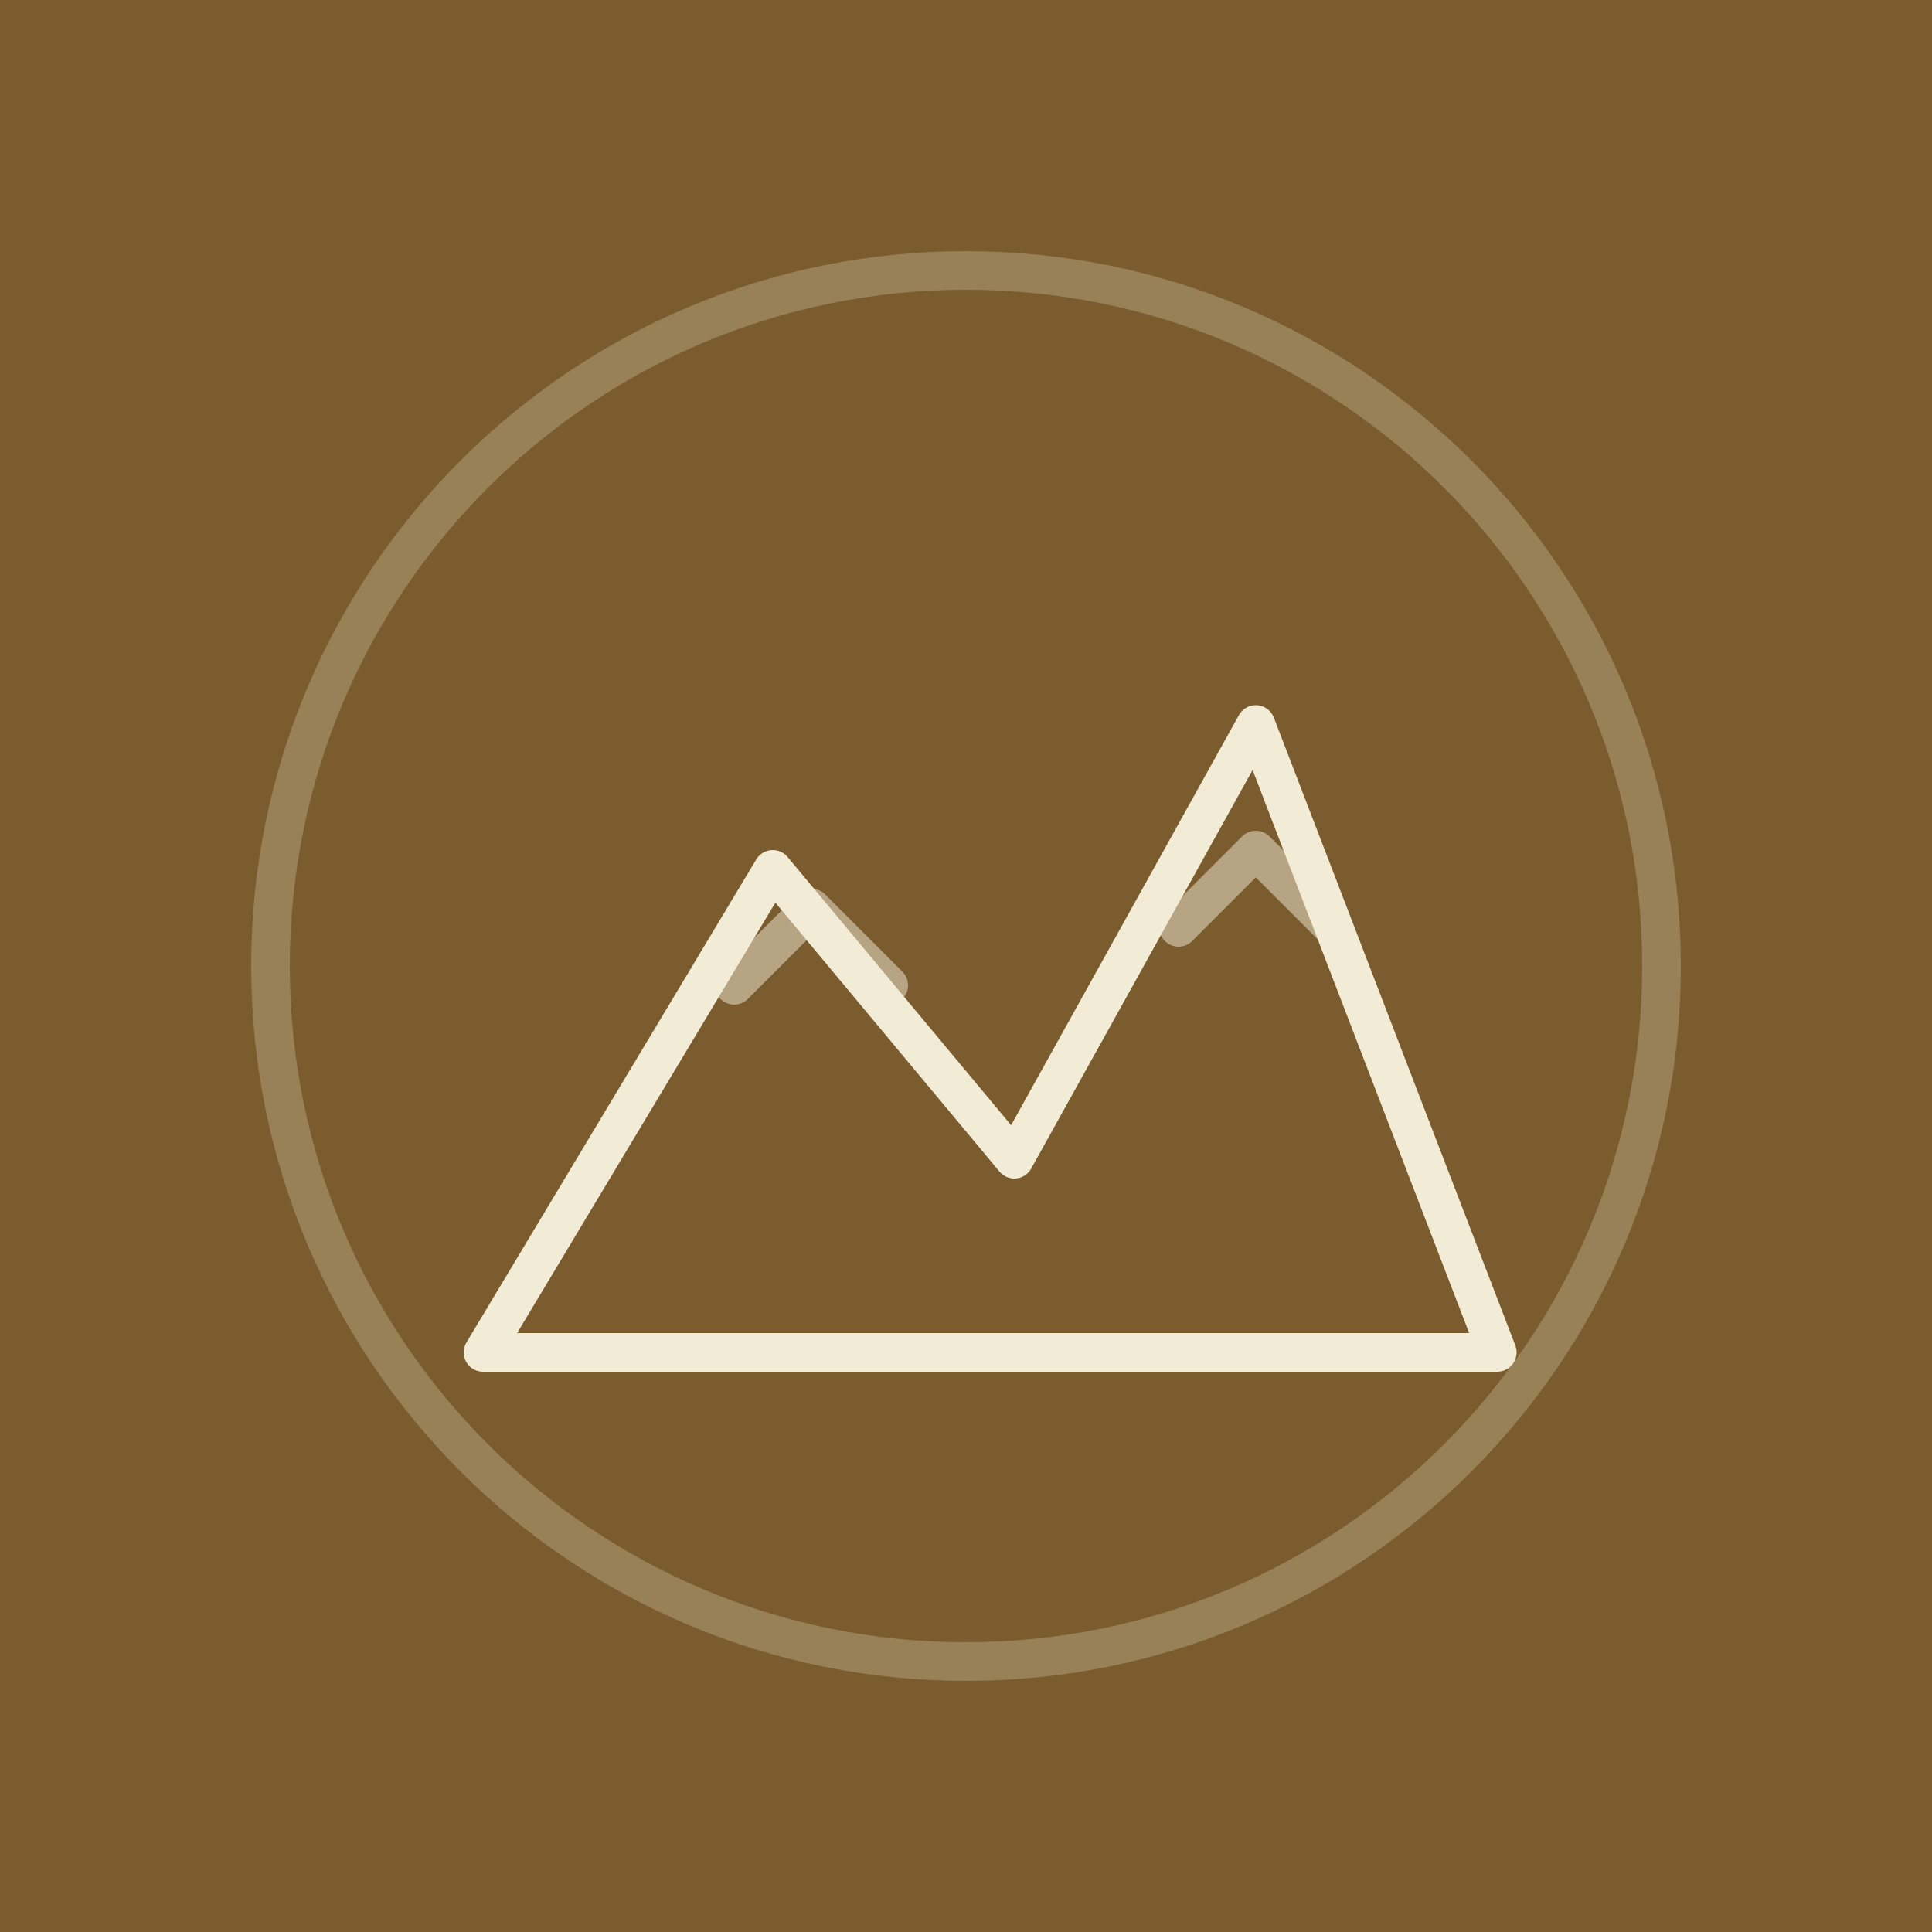
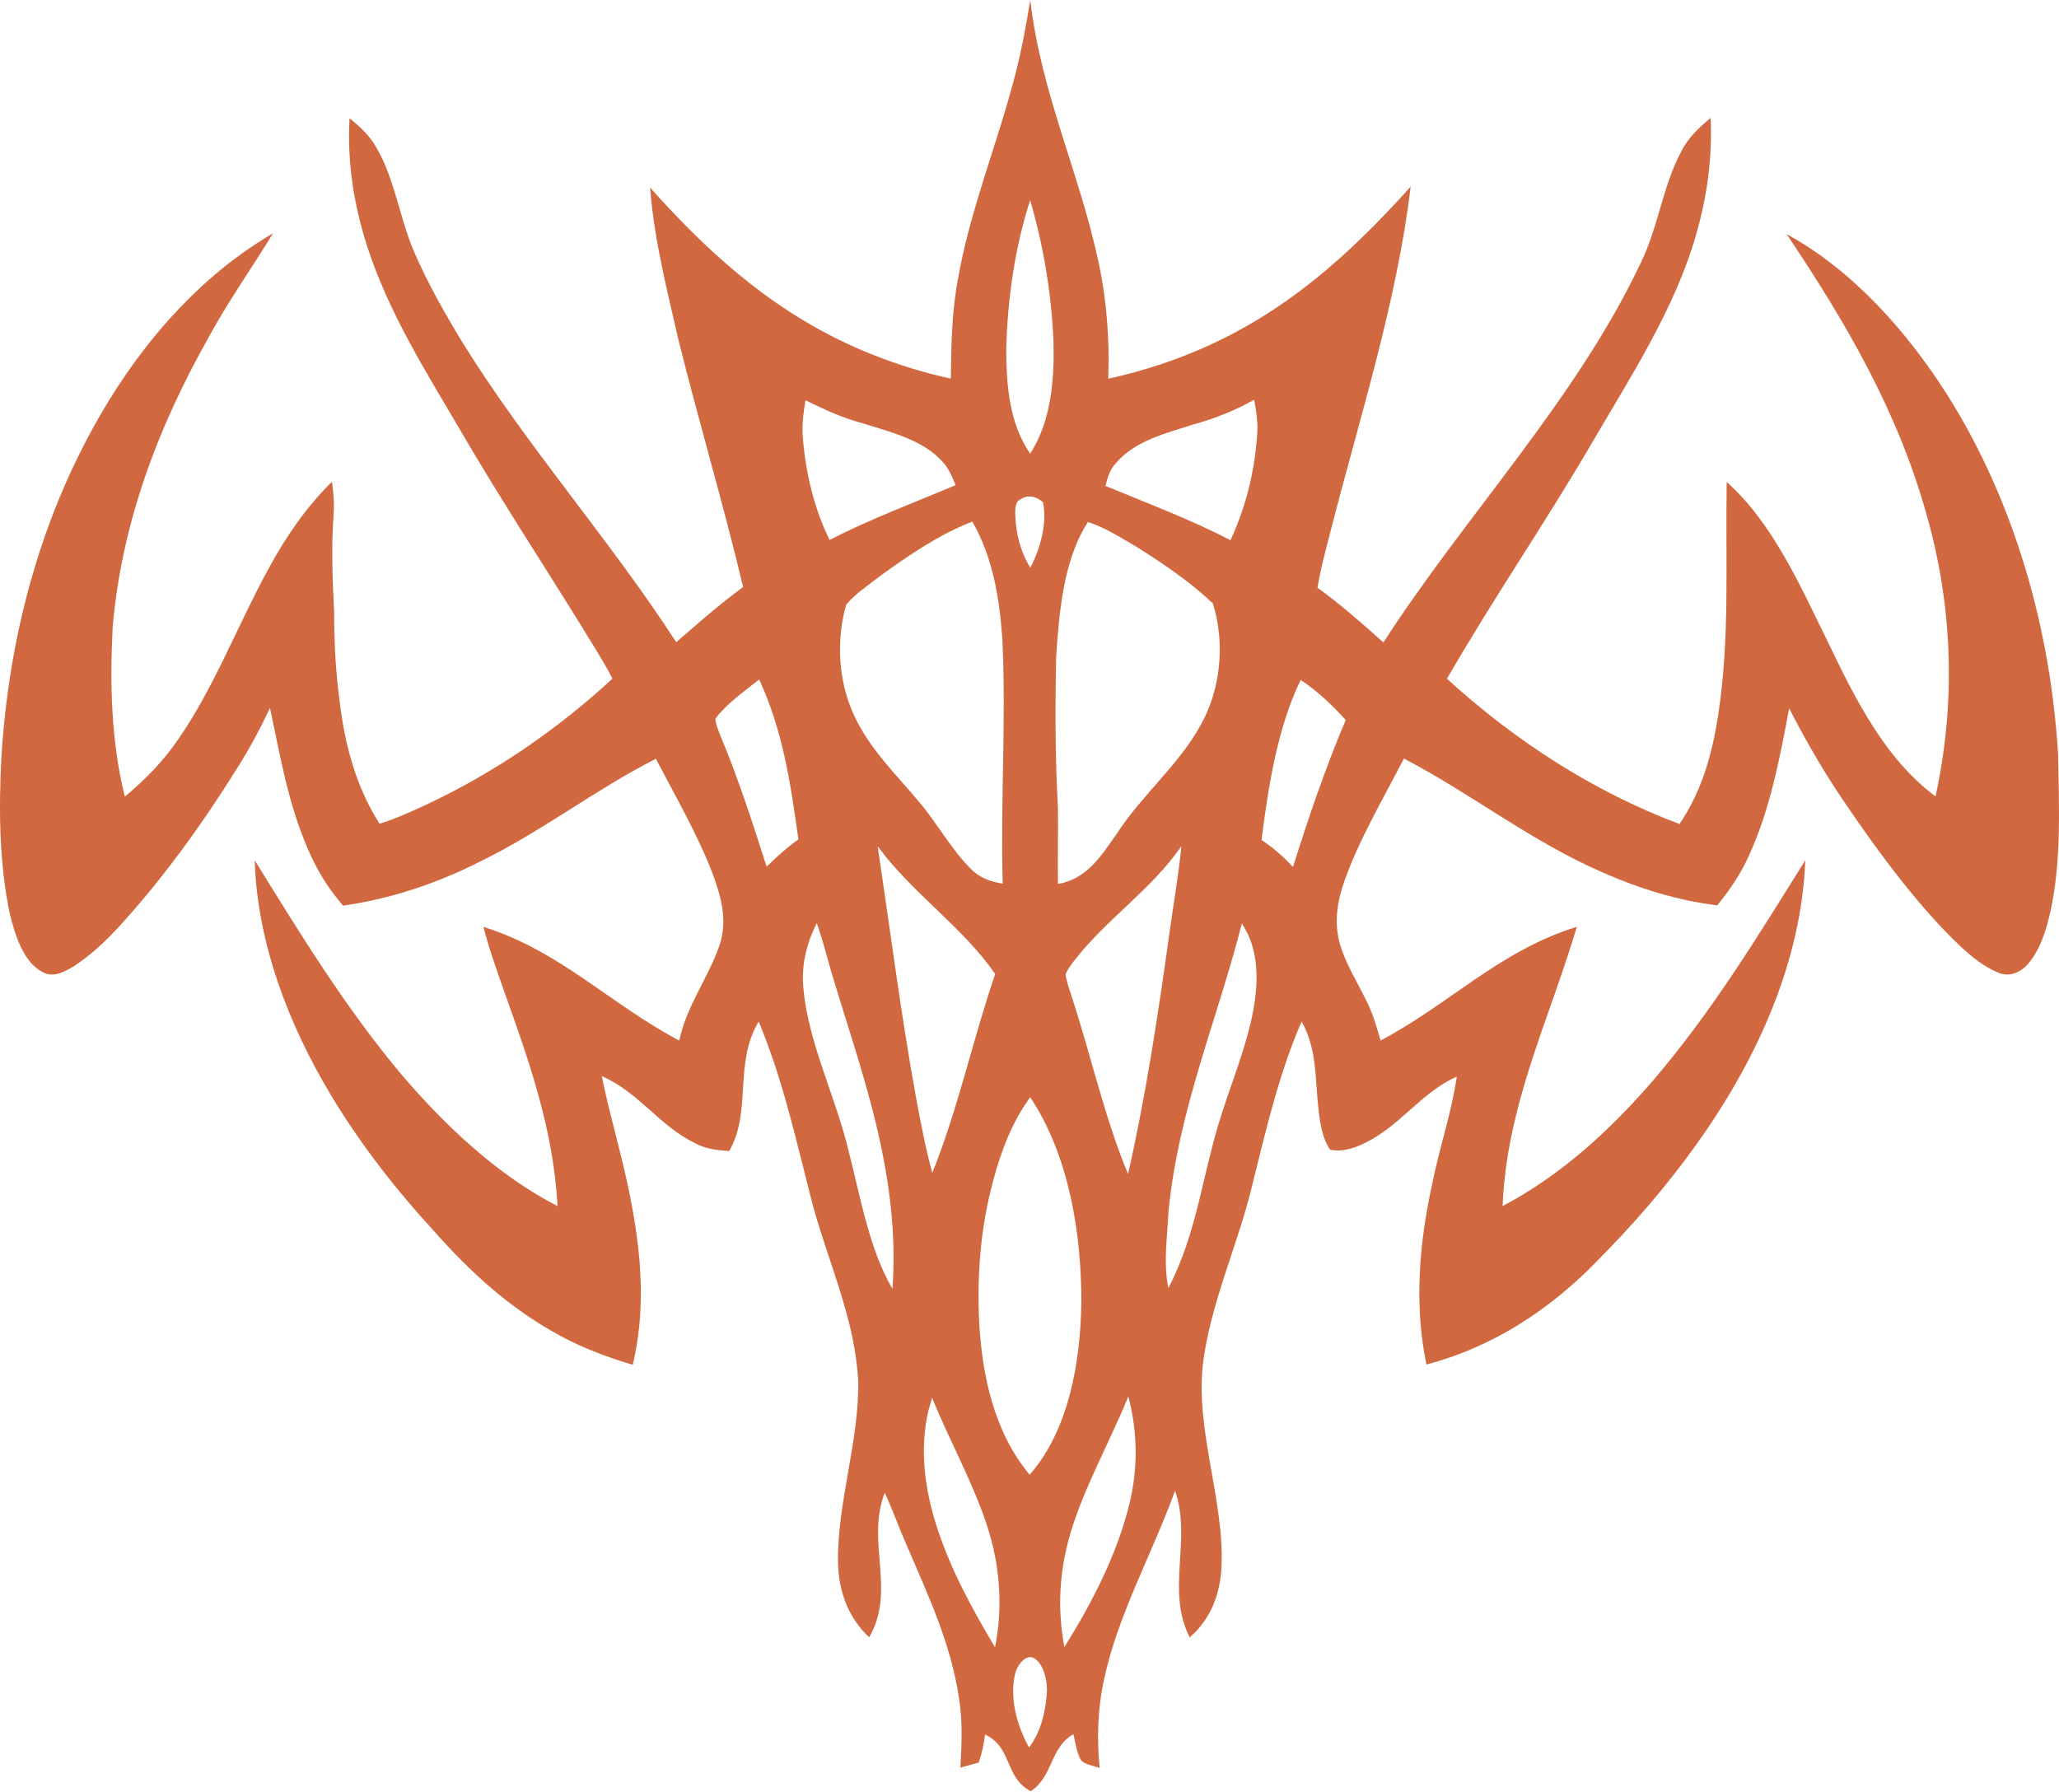
- <svg xmlns="http://www.w3.org/2000/svg" viewBox="0 0 200 200" width="200" height="200">
-   <rect width="200" height="200" fill="#7A5C2E" />
-   <g fill="none" stroke="#F2EBD5" stroke-width="4" stroke-linecap="round" stroke-linejoin="round">
-     <circle cx="100" cy="100" r="72" opacity="0.25" />
-     <path d="M50 140 L80 90 L105 120 L130 75 L155 140 Z" />
-     <path d="M76 102 L84 94 L92 102" opacity="0.5" />
-     <path d="M122 96 L130 88 L138 96" opacity="0.5" />
-   </g>
+ <svg xmlns="http://www.w3.org/2000/svg" viewBox="0 0 546.173 475.182" version="1.1" id="svg867" width="546.173" height="475.182">
+   <defs id="defs871" />
+   <path id="path833" style="fill:#d26840;fill-opacity:1" d="m 273.291,0 c -1.05,6.5 -2.221,12.962 -3.871,19.342 -4.67,18.42 -12.189,36.389 -15.369,55.029 -1.59,8.51 -1.74,17.44 -1.83,26.08 -13.85,-3.06 -27.18,-8.24 -39.33,-15.59 -15.55,-9.39 -28.409,-21.61 -40.439,-35.09 1.02,13.52 4.439,26.96 7.459,40.16 5.47,22 11.971,43.739 17.211,65.809 -6.22,4.52 -11.94,9.591 -17.74,14.621 -17.79,-27.42 -39.419,-51.691 -56.609,-79.361 -4.72,-7.78 -9.28,-15.769 -12.9,-24.129 -3.91,-9.08 -5.181,-19.569 -10.111,-27.859 -1.75,-3.11 -4.299,-5.421 -7.039,-7.641 -0.66,11.54 1.13,23.01 4.68,33.98 5.7,17.56 15.25,32.699 24.52,48.479 10.31,17.74 21.67,35.061 32.48,52.541 2.73,4.54 5.651,8.94 8.051,13.67 -14.61,13.48 -31.121,24.821 -49.111,33.301 -4.16,1.91 -8.28,3.83 -12.67,5.18 -6.29,-9.89 -9.24,-21.081 -10.6,-32.621 -1.06,-7.82 -1.429,-15.64 -1.439,-23.52 -0.45,-8.68 -0.771,-17.32 -0.141,-26 0.22,-2.89 -0.05,-5.73 -0.43,-8.59 -6.91,6.81 -12.369,14.781 -16.959,23.301 -8.05,14.73 -14.381,31.479 -23.891,45.119 -3.92,5.76 -8.779,10.691 -14.109,15.131 -3.65,-14.8 -3.971,-29.792 -3.221,-44.932 2.35,-27.35 11.81,-52.589 25.16,-76.379 5.24,-9.75 11.629,-18.721 17.379,-28.141 -18.29,10.71 -32.79,26.81 -43.77,44.76 -17.44,28.61 -26.331,61.411 -28.311,94.721 -0.68,13.56 -0.529,27.56 2.221,40.9 1.31,5.2 3.391,12.689 8.461,15.439 2.89,1.85 5.778,0.2 8.398,-1.27 4.56,-2.95 8.621,-6.75 12.281,-10.76 11.88,-13.03 22.249,-27.491 31.559,-42.451 3.13,-4.97 5.861,-10.11 8.361,-15.42 2.75,12.85 4.72,25.061 9.99,37.291 2.38,5.59 5.39,10.578 9.41,15.148 12.75,-1.81 25.009,-5.94 36.469,-11.76 16.14,-7.87 30.52,-19.089 46.49,-27.199 5.08,9.77 10.73,19.48 14.77,29.73 2.45,6.53 4.39,12.889 2.09,19.809 -3.04,8.74 -8.718,15.951 -10.648,25.211 -18.21,-9.54 -31.651,-23.841 -51.941,-30.141 1.39,5.58 3.35,10.951 5.23,16.371 6.83,19.14 13.29,37.149 14.42,57.699 -16.02,-8.27 -29.641,-21.209 -41.311,-34.789 -15.05,-17.96 -26.769,-37.151 -39.029,-56.971 0.64,21.73 8.93,43.461 20.02,61.971 7.78,13.05 17.29,25.259 27.57,36.439 9.7,10.97 20.37,20.69 33.33,27.67 6.14,3.36 12.669,5.77 19.359,7.77 3.31,-13.82 2.43,-27.9 -0.16,-41.75 -2.04,-11.77 -5.709,-23.15 -8.049,-34.83 9.85,4.27 15.17,13.16 24.85,17.85 2.82,1.53 5.809,1.781 8.949,2.041 6.11,-10.72 1.11,-23.141 7.82,-34.371 6.65,15.99 10.121,32.42 14.451,49.08 4.32,15.55 11.069,29.921 11.949,46.301 0.29,15.85 -5.59,32.23 -5.35,48.02 0.12,7.71 2.6,14.581 8.25,19.961 7.25,-12.48 -0.929,-25.38 4.141,-38.35 2.15,4.64 3.83,9.478 5.92,14.148 5.67,13.25 11.59,25.801 13.76,40.221 1.01,6.2 0.739,12.309 0.379,18.539 1.62,-0.46 3.251,-0.91 4.881,-1.35 0.81,-2.45 1.37,-4.84 1.66,-7.42 7.23,3.3 5.199,11.481 12.139,15.031 6.03,-4.06 4.981,-11.431 11.291,-15.131 0.59,2.25 0.849,4.909 2.039,6.939 1.15,1.2 3.41,1.411 4.92,2.031 -0.74,-7.87 -0.528,-15.701 1.172,-23.441 3.66,-17.21 12.72,-33.229 18.85,-50.129 4.5,12.85 -2.501,26.61 3.889,38.91 5.64,-4.88 8.142,-11.621 8.432,-18.951 0.73,-17.13 -6.82,-35.819 -4.99,-53.039 1.86,-16.48 9.779,-33.11 13.389,-49.01 3.54,-14.21 6.972,-28.921 12.852,-42.381 4.16,7.56 3.529,15.121 4.469,23.381 0.43,3.58 0.971,7.619 3.111,10.629 3.7,0.78 7.429,-0.75 10.619,-2.51 8.66,-4.78 13.809,-12.739 22.959,-16.879 -1.38,9.59 -4.63,18.869 -6.5,28.379 -3.47,15.75 -4.869,32.1 -1.549,48 17.1,-4.42 32.449,-14.32 44.709,-26.9 19.42,-19.43 37.36,-42.84 47.41,-68.58 4.78,-12.16 7.881,-25.209 8.371,-38.289 -12.61,20.21 -24.751,40.14 -40.301,58.34 -11.53,13.32 -24.31,25.11 -39.99,33.41 1.07,-26.81 12.271,-49.12 19.691,-74.09 -20.48,6.33 -33.711,20.47 -52.061,30.17 -0.98,-3.42 -1.93,-6.77 -3.49,-9.98 -2.51,-5.33 -6.141,-10.83 -7.541,-16.57 -1.28,-5.41 -0.369,-10.68 1.461,-15.83 3.94,-11.12 10.35,-21.89 15.76,-32.43 17.87,9.3 33.929,22.101 52.859,30.281 9.6,4.23 19.82,7.38 30.25,8.67 3.35,-4.09 6.291,-8.412 8.441,-13.262 5.53,-12.03 8.229,-26.04 10.629,-39.01 4.5,8.73 9.391,17.221 14.961,25.311 7.84,11.55 16.24,23.01 25.82,33.18 4.15,4.23 8.909,9.19 14.439,11.52 2.9,1.4 5.999,0.212 8.029,-2.068 3.38,-3.8 5.04,-9.341 6.1,-14.221 2.92,-13.36 2.24,-27.8 2,-41.42 -1.97,-33.16 -11.469,-66.92 -29.209,-95.17 -10.68,-16.87 -25.111,-33.269 -42.801,-42.939 15.83,23.56 29.58,47.199 37.23,74.779 6.88,24.44 7.659,49.571 2.279,74.381 -13.3,-9.73 -21.399,-26.051 -28.369,-40.561 -7.23,-14.61 -14.639,-31.85 -27.039,-42.83 -0.35,20.92 0.9,41.029 -2.24,61.799 -1.62,10.34 -4.321,20.182 -10.281,28.932 -22.98,-8.65 -43.56,-22.051 -61.68,-38.531 12.12,-21.05 25.92,-41.12 38.18,-62.09 10.32,-17.71 22.391,-36.149 27.971,-55.959 2.87,-9.94 4.279,-20.4 3.789,-30.74 -3.05,2.56 -5.879,5.17 -7.719,8.76 -5.05,9.36 -6.141,20.34 -10.971,30.01 -17,35.94 -46.429,66.781 -68.109,100.381 -5.65,-5.07 -11.32,-10.062 -17.48,-14.512 0.86,-5.35 2.35,-10.52 3.66,-15.76 7.56,-29.43 17.481,-60.479 21.051,-90.639 -12.46,13.83 -25.59,26.439 -41.73,35.949 -11.86,7.06 -25,12.05 -38.48,14.99 0.35,-10.22 -0.369,-20.32 -2.459,-30.33 C 286.462,46.001 276.151,24.89 273.291,0 Z m -0.031,53.102 c 3.46,11.82 5.501,23.979 6.141,36.279 0.39,10.35 -0.321,22.041 -6.141,30.961 -5.62,-8.16 -6.34,-18.351 -6.34,-27.961 0.36,-13.25 2.27,-26.639 6.34,-39.279 z m 59.432,52.939 c 0.48,2.79 0.96,5.49 0.84,8.34 -0.55,10 -2.911,19.82 -7.131,28.92 -10.74,-5.57 -22.02,-9.78 -33.17,-14.4 0.59,-2.19 1.101,-4.249 2.711,-5.959 4.99,-6.01 13.508,-8.07 20.648,-10.34 5.73,-1.6 10.902,-3.651 16.102,-6.561 z m -119.022,0.119 c 5.05,2.54 10.141,4.831 15.631,6.271 6.9,2.16 15.25,4.23 20.35,9.68 1.92,1.87 2.83,4.18 3.84,6.58 -11.21,4.75 -22.58,8.969 -33.43,14.539 -4.11,-8.31 -6.3,-17.64 -7.08,-26.84 -0.33,-3.46 0.119,-6.82 0.689,-10.23 z m 59.285,25.543 c 1.311,-0.028 2.602,0.584 3.715,1.527 1.15,5.69 -0.729,12.311 -3.359,17.381 -2.72,-4.42 -3.84,-9.151 -4.01,-14.301 -0.01,-1.19 5.4e-4,-3.249 1.311,-3.799 0.765,-0.544 1.557,-0.792 2.344,-0.809 z m -15.035,6.668 c 5.5,9.65 7.151,20.099 7.961,31.029 1.04,21.67 -0.52,43.31 0.1,65.02 -3.36,-0.56 -6.16,-1.549 -8.58,-4.049 -5.16,-5.19 -8.74,-11.9 -13.49,-17.49 -6.35,-7.67 -13.319,-14.18 -17.549,-23.52 -4.03,-8.83 -4.55,-19.691 -1.9,-28.961 2.55,-3.03 6.099,-5.31 9.199,-7.75 7.54,-5.44 15.55,-10.909 24.26,-14.279 z M 288.59,138.5 c 4.61,1.39 8.871,4.27 13.031,6.65 7,4.41 14.099,9.23 20.119,14.93 3.25,10.45 2.141,22.751 -3.299,32.361 -5.85,10.58 -15.44,18.34 -22.23,28.76 -4.17,5.92 -7.86,11.951 -15.57,13.311 -0.12,-6.71 0.08,-13.421 -0.01,-20.131 -0.74,-13.31 -0.751,-26.69 -0.471,-40.01 0.74,-11.62 1.9,-25.891 8.43,-35.871 z m -87.209,41.75 c 6.33,13.7 8.34,27.641 10.4,42.391 -3.03,2.24 -5.77,4.611 -8.42,7.291 -3.77,-11.79 -7.61,-23.711 -12.42,-35.131 -0.49,-1.31 -1.041,-2.7 -1.211,-4.1 3.08,-4.1 7.65,-7.251 11.65,-10.451 z m 143.629,0.131 c 4.44,2.91 8.401,6.699 11.961,10.619 -5.41,12.75 -9.85,25.822 -14,39.012 -2.57,-2.83 -5.16,-5.062 -8.34,-7.182 1.8,-14.05 4.159,-29.599 10.379,-42.449 z m -31.639,44.1 c -0.73,7.65 -2.061,15.06 -3.111,22.66 -3,21.58 -6.209,43.051 -11.029,64.301 -6.31,-15.1 -9.82,-31.45 -14.93,-46.98 -0.62,-1.96 -1.391,-3.97 -1.641,-6.01 0.49,-1.29 1.42,-2.471 2.25,-3.551 8.61,-11.15 20.381,-18.72 28.461,-30.42 z m -80.57,0.01 c 9.27,12.57 22.309,21.151 31.189,33.881 -5.96,17.41 -9.809,35.7 -16.689,52.76 -1.75,-6.35 -2.96,-12.78 -4.18,-19.24 -4.09,-22.32 -6.93,-44.87 -10.32,-67.4 z m -16.131,20.41 c 1.43,4.1 2.531,8.3 3.711,12.48 4.57,15.43 10.159,31.229 13.369,46.949 2.61,12.28 3.89,25.052 2.99,37.602 -6.23,-10.67 -8.48,-24.4 -11.58,-36.33 -3.29,-14.24 -10.729,-28.771 -12.029,-43.211 -0.64,-6.21 0.729,-11.99 3.539,-17.49 z m 112.771,0.019 c 0.54,0.97 1.07,1.952 1.59,2.932 1.97,4.27 2.469,8.879 2.229,13.539 -0.6,11.28 -5.66,23.059 -9.09,33.779 -5.24,15.97 -6.46,31.671 -14.26,46.551 -1.36,-6.88 -0.259,-13.421 0.041,-20.311 2.68,-27.2 12.83,-50.47 19.49,-76.49 z m -56.182,46.131 c 10.29,15.45 13.61,36.1 13.58,54.33 -0.19,15.42 -3.169,33.86 -13.709,45.84 -9.47,-11.32 -12.65,-26.45 -13.42,-40.84 -0.5,-11.6 0.291,-23.2 3.061,-34.49 1.85,-7.67 4.529,-15.64 8.789,-22.32 0.56,-0.84 1.129,-1.68 1.699,-2.52 z m 26.041,79.381 c 2.48,9.47 2.601,18.949 0.301,28.469 -3.28,13.48 -9.942,26.321 -17.262,38.031 -1.92,-10.13 -1.339,-20.122 1.551,-30.012 3.74,-12.57 10.47,-24.288 15.41,-36.488 z m -52.051,0.359 c 4.61,11.46 10.821,22.351 14.611,34.061 3.39,10.35 4.24,21.429 2.08,32.129 -5.99,-9.98 -11.801,-20.67 -15.381,-31.77 -3.25,-9.88 -4.7,-20.841 -2.27,-31.051 0.31,-1.13 0.629,-2.249 0.959,-3.369 z m 25.984,68.83 c 0.259,-0.006 0.526,0.034 0.797,0.129 2.77,1.39 3.699,5.801 3.699,8.611 -0.29,5.34 -1.46,10.879 -4.77,15.209 -3.25,-5.84 -5.361,-13.539 -3.551,-20.109 0.525,-1.514 2.008,-3.801 3.824,-3.84 z" />
</svg>
